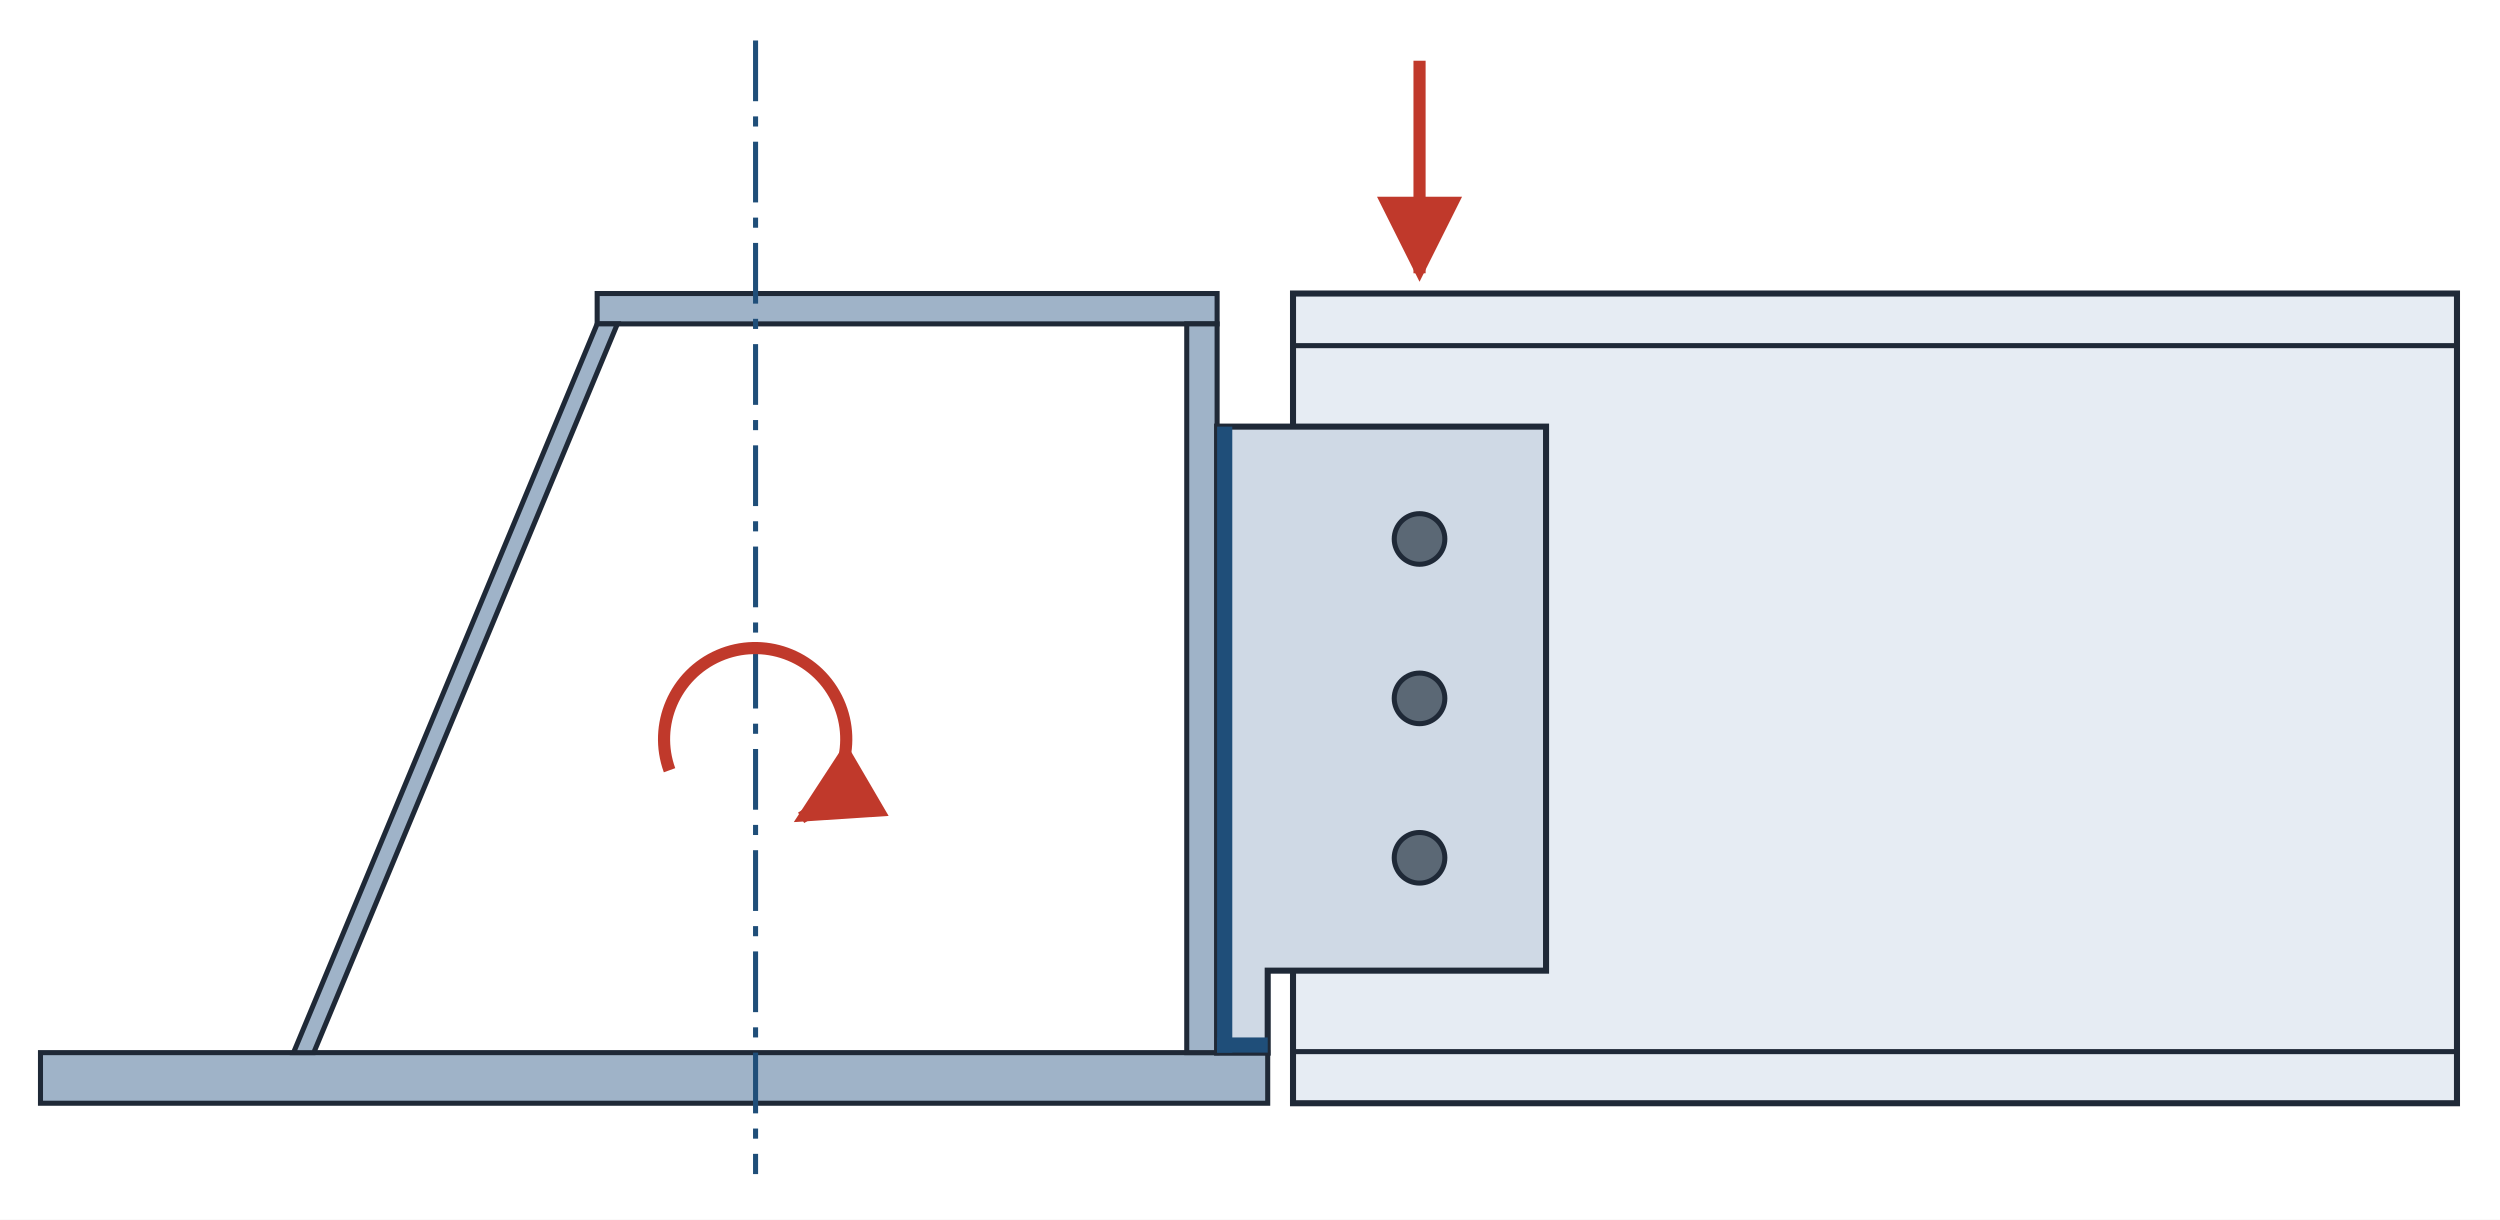
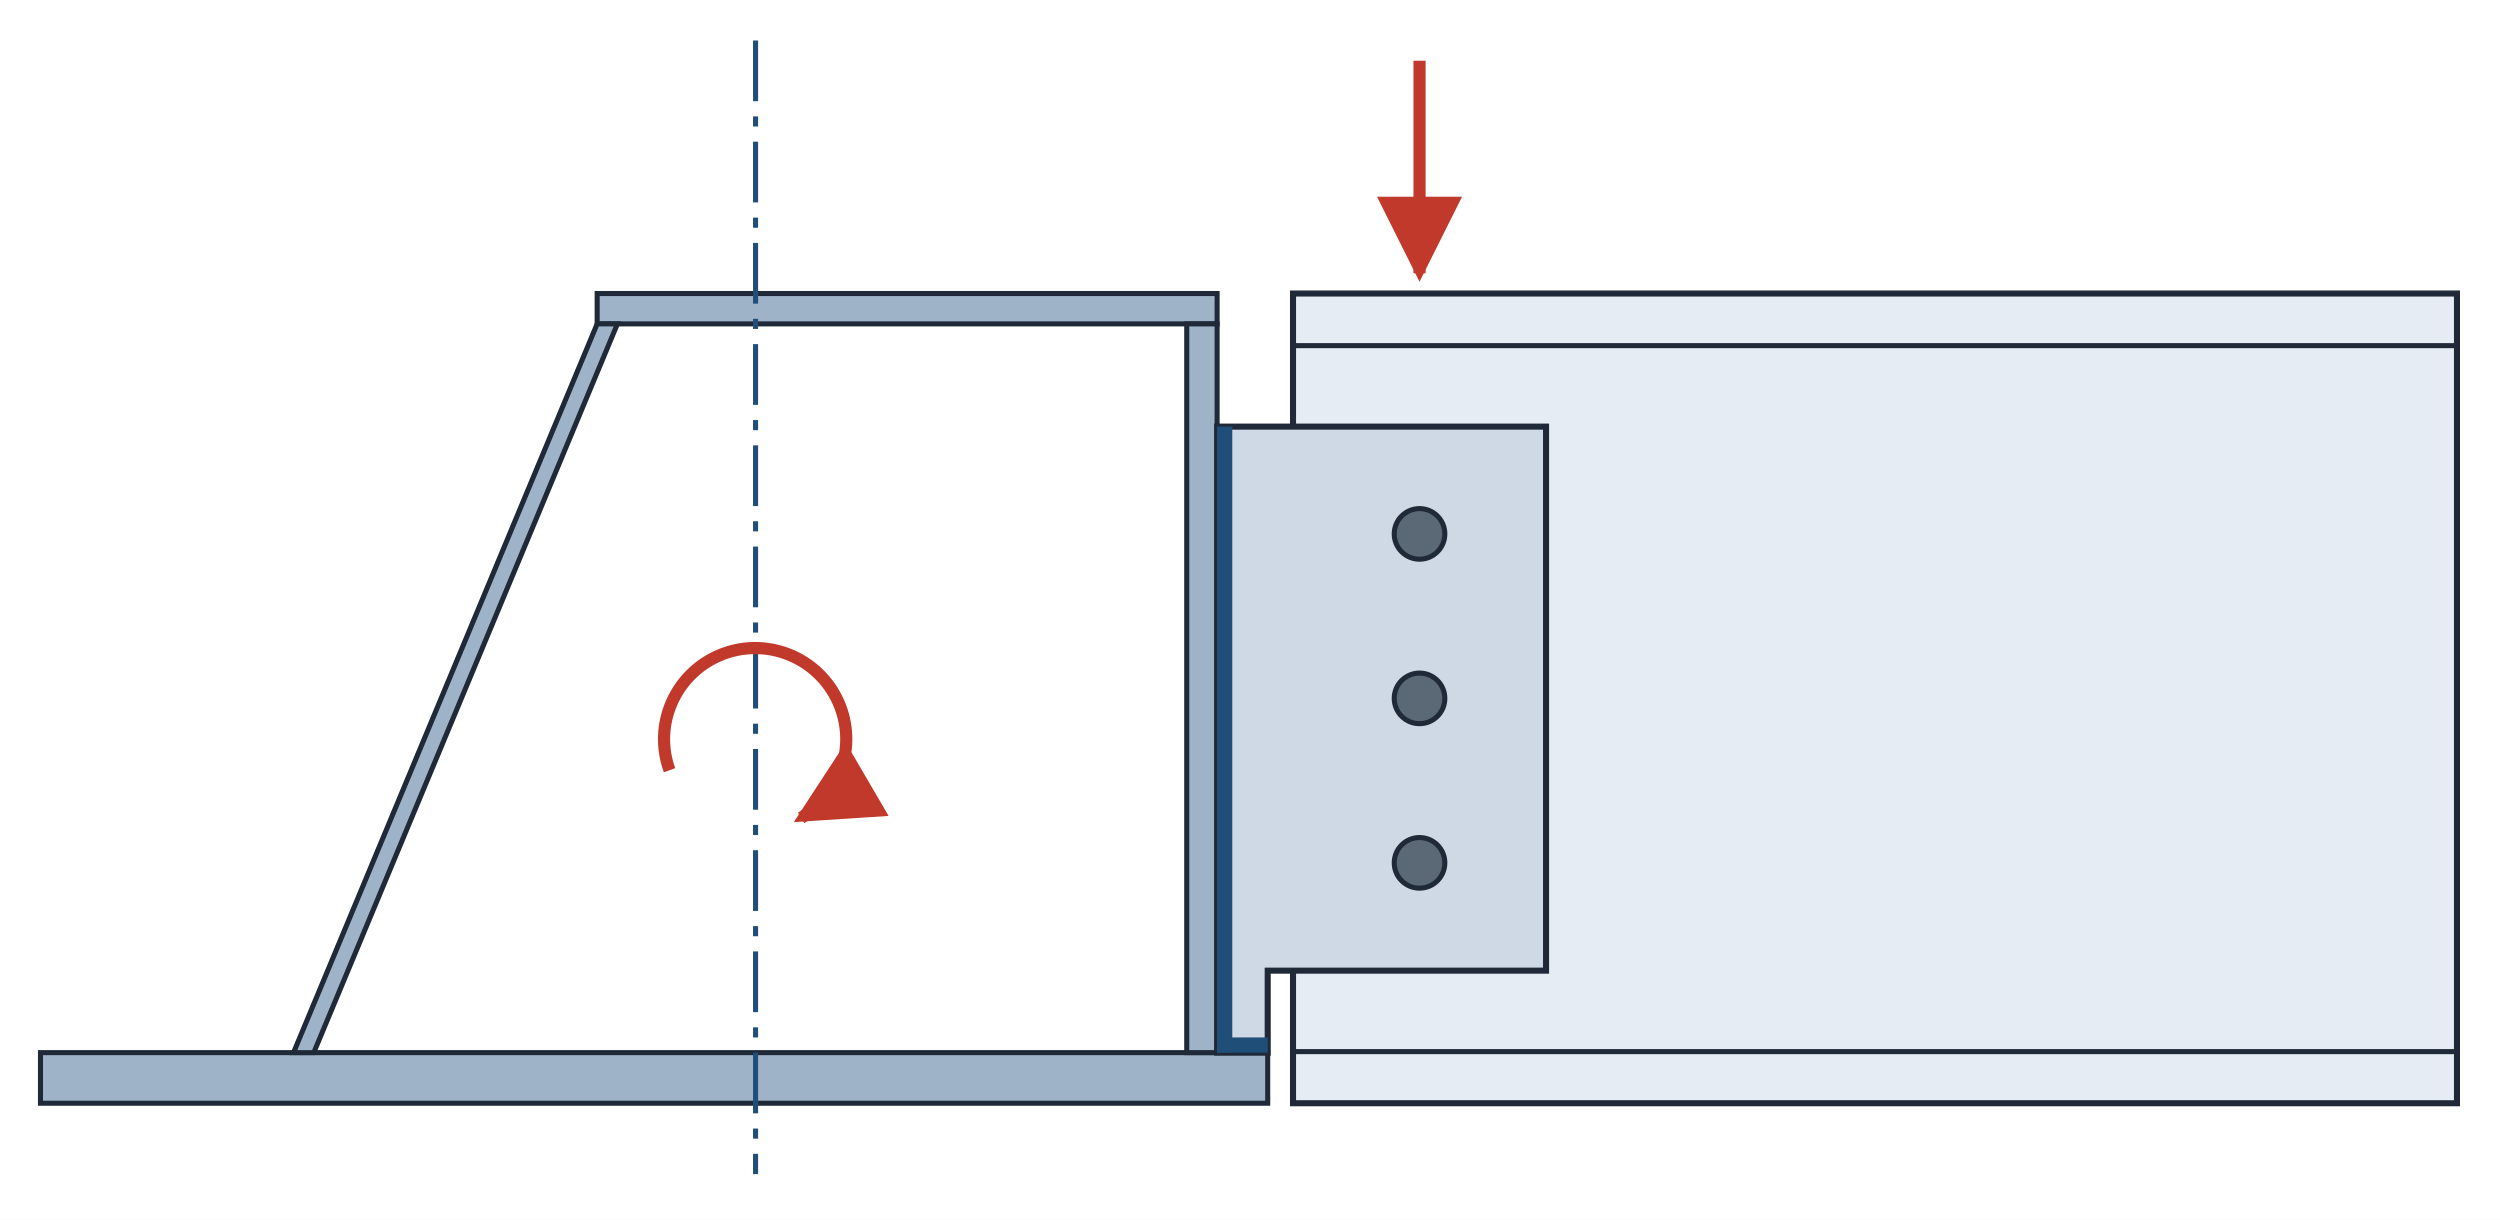
<svg xmlns="http://www.w3.org/2000/svg" viewBox="62 58 494 241" width="494" height="241">
  <defs>
    <marker id="pf-kraft" viewBox="0 0 10 10" refX="9" refY="5" markerWidth="7" markerHeight="7" orient="auto-start-reverse">
      <path d="M0,0 L10,5 L0,10 z" fill="#c0392b" />
    </marker>
    <marker id="pf-mass" viewBox="0 0 10 10" refX="9" refY="5" markerWidth="5" markerHeight="5" orient="auto-start-reverse">
      <path d="M0,0 L10,5 L0,10 z" fill="#5b6875" />
    </marker>
    <pattern id="schraffur" patternUnits="userSpaceOnUse" width="4" height="4" patternTransform="rotate(45)">
      <rect width="4" height="4" fill="#ffffff" />
      <line x1="0" y1="0" x2="0" y2="4" stroke="#000000" stroke-width="0.8" />
    </pattern>
    <pattern id="beton" patternUnits="userSpaceOnUse" width="12" height="14" patternTransform="rotate(45)">
      <rect width="12" height="14" fill="#ffffff" />
      <line x1="0" y1="0" x2="0" y2="14" stroke="#000000" stroke-width="0.6" />
      <line x1="6" y1="0.5" x2="6" y2="14" stroke="#000000" stroke-width="0.6" stroke-dasharray="4 3" />
    </pattern>
  </defs>
  <rect x="62" y="58" width="494" height="241" fill="#ffffff" />
  <rect x="317.5" y="116" width="230" height="160" fill="#e6ecf3" stroke="#1f2937" stroke-width="1.2" />
  <line x1="317.5" y1="126.3" x2="547.5" y2="126.3" stroke="#1f2937" stroke-width="1" />
  <line x1="317.5" y1="265.8" x2="547.5" y2="265.8" stroke="#1f2937" stroke-width="1" />
  <rect x="70" y="266" width="242.5" height="10" fill="#9fb3c8" stroke="#1f2937" stroke-width="1" />
  <rect x="180" y="116" width="122.5" height="6" fill="#9fb3c8" stroke="#1f2937" stroke-width="1" />
  <rect x="296.5" y="122" width="6" height="144" fill="#9fb3c8" stroke="#1f2937" stroke-width="1" />
  <polygon points="184,122 180,122 120,266 124,266" fill="#9fb3c8" stroke="#1f2937" stroke-width="1" />
  <polygon points="302.5,142.3 367.5,142.3 367.5,249.8 312.5,249.8 312.5,266 302.5,266" fill="#cfd9e5" stroke="#1f2937" stroke-width="1.2" />
  <line x1="304" y1="142.3" x2="304" y2="266" stroke="#1f4e79" stroke-width="3" />
  <line x1="302.5" y1="264.5" x2="312.5" y2="264.5" stroke="#1f4e79" stroke-width="3" />
-   <circle cx="342.5" cy="164.5" r="5" fill="#5b6875" stroke="#1f2937" stroke-width="1" />
+   <circle cx="342.5" cy="163.5" r="5" fill="#5b6875" stroke="#1f2937" stroke-width="1" />
  <circle cx="342.5" cy="196" r="5" fill="#5b6875" stroke="#1f2937" stroke-width="1" />
-   <circle cx="342.5" cy="227.5" r="5" fill="#5b6875" stroke="#1f2937" stroke-width="1" />
+   <circle cx="342.5" cy="228.5" r="5" fill="#5b6875" stroke="#1f2937" stroke-width="1" />
  <line x1="211.3" y1="66" x2="211.3" y2="290" stroke="#1f4e79" stroke-width="1" stroke-dasharray="12 3 2 3" />
  <line x1="342.5" y1="70" x2="342.5" y2="112" stroke="#c0392b" stroke-width="2.4" marker-end="url(#pf-kraft)" />
  <path d="M194.3,210.2 A18,18 0 1 1 220.3,219.6" fill="none" stroke="#c0392b" stroke-width="2.4" marker-end="url(#pf-kraft)" />
</svg>
